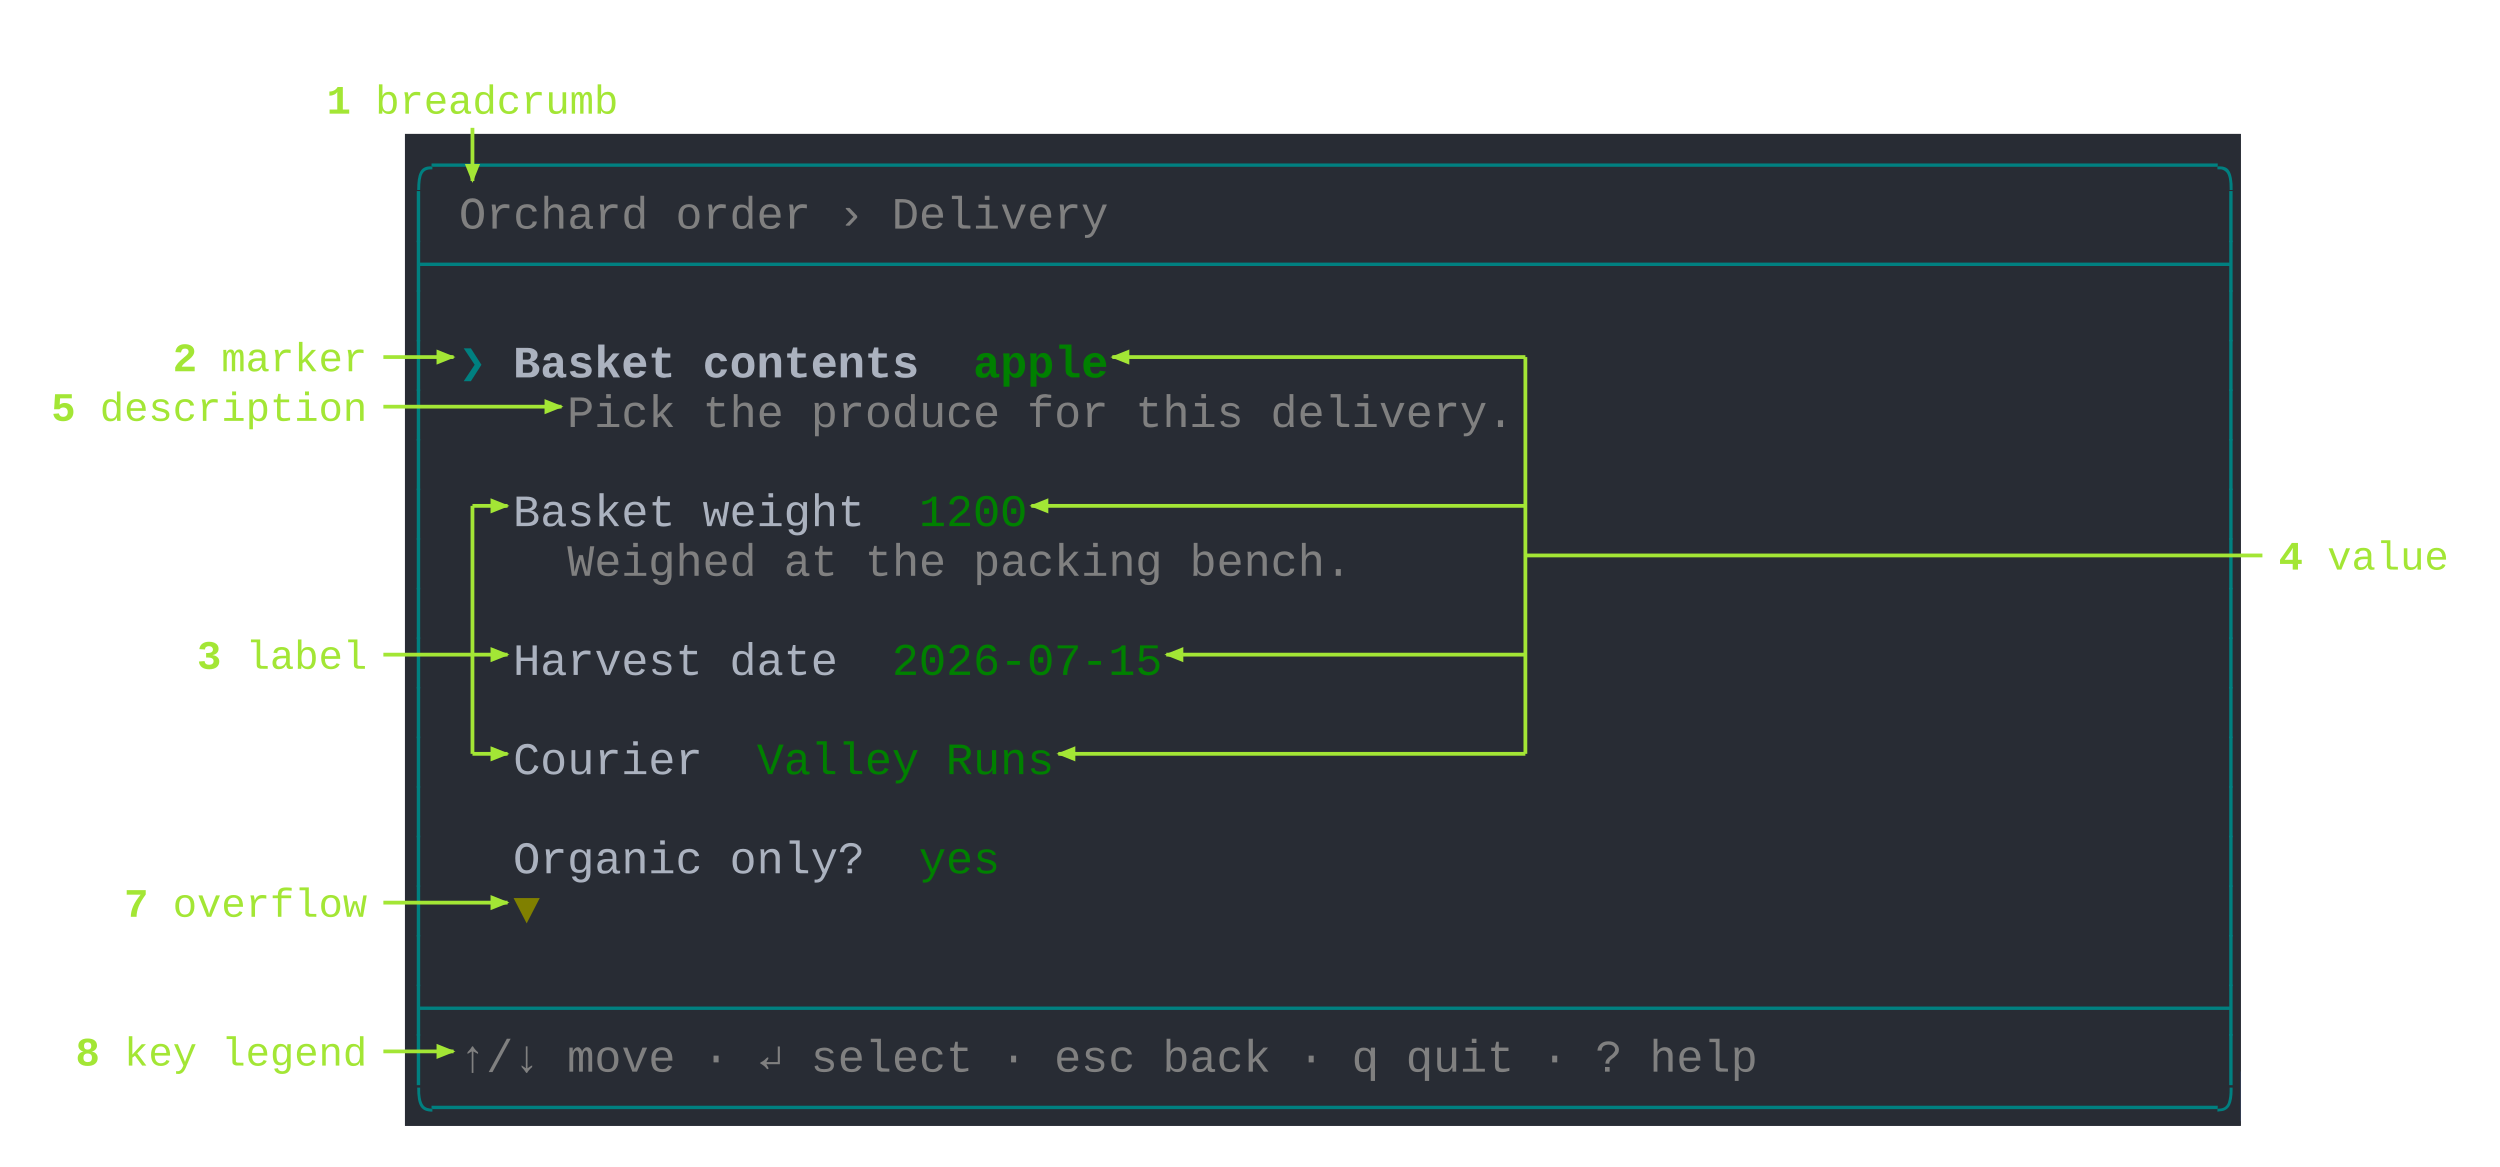
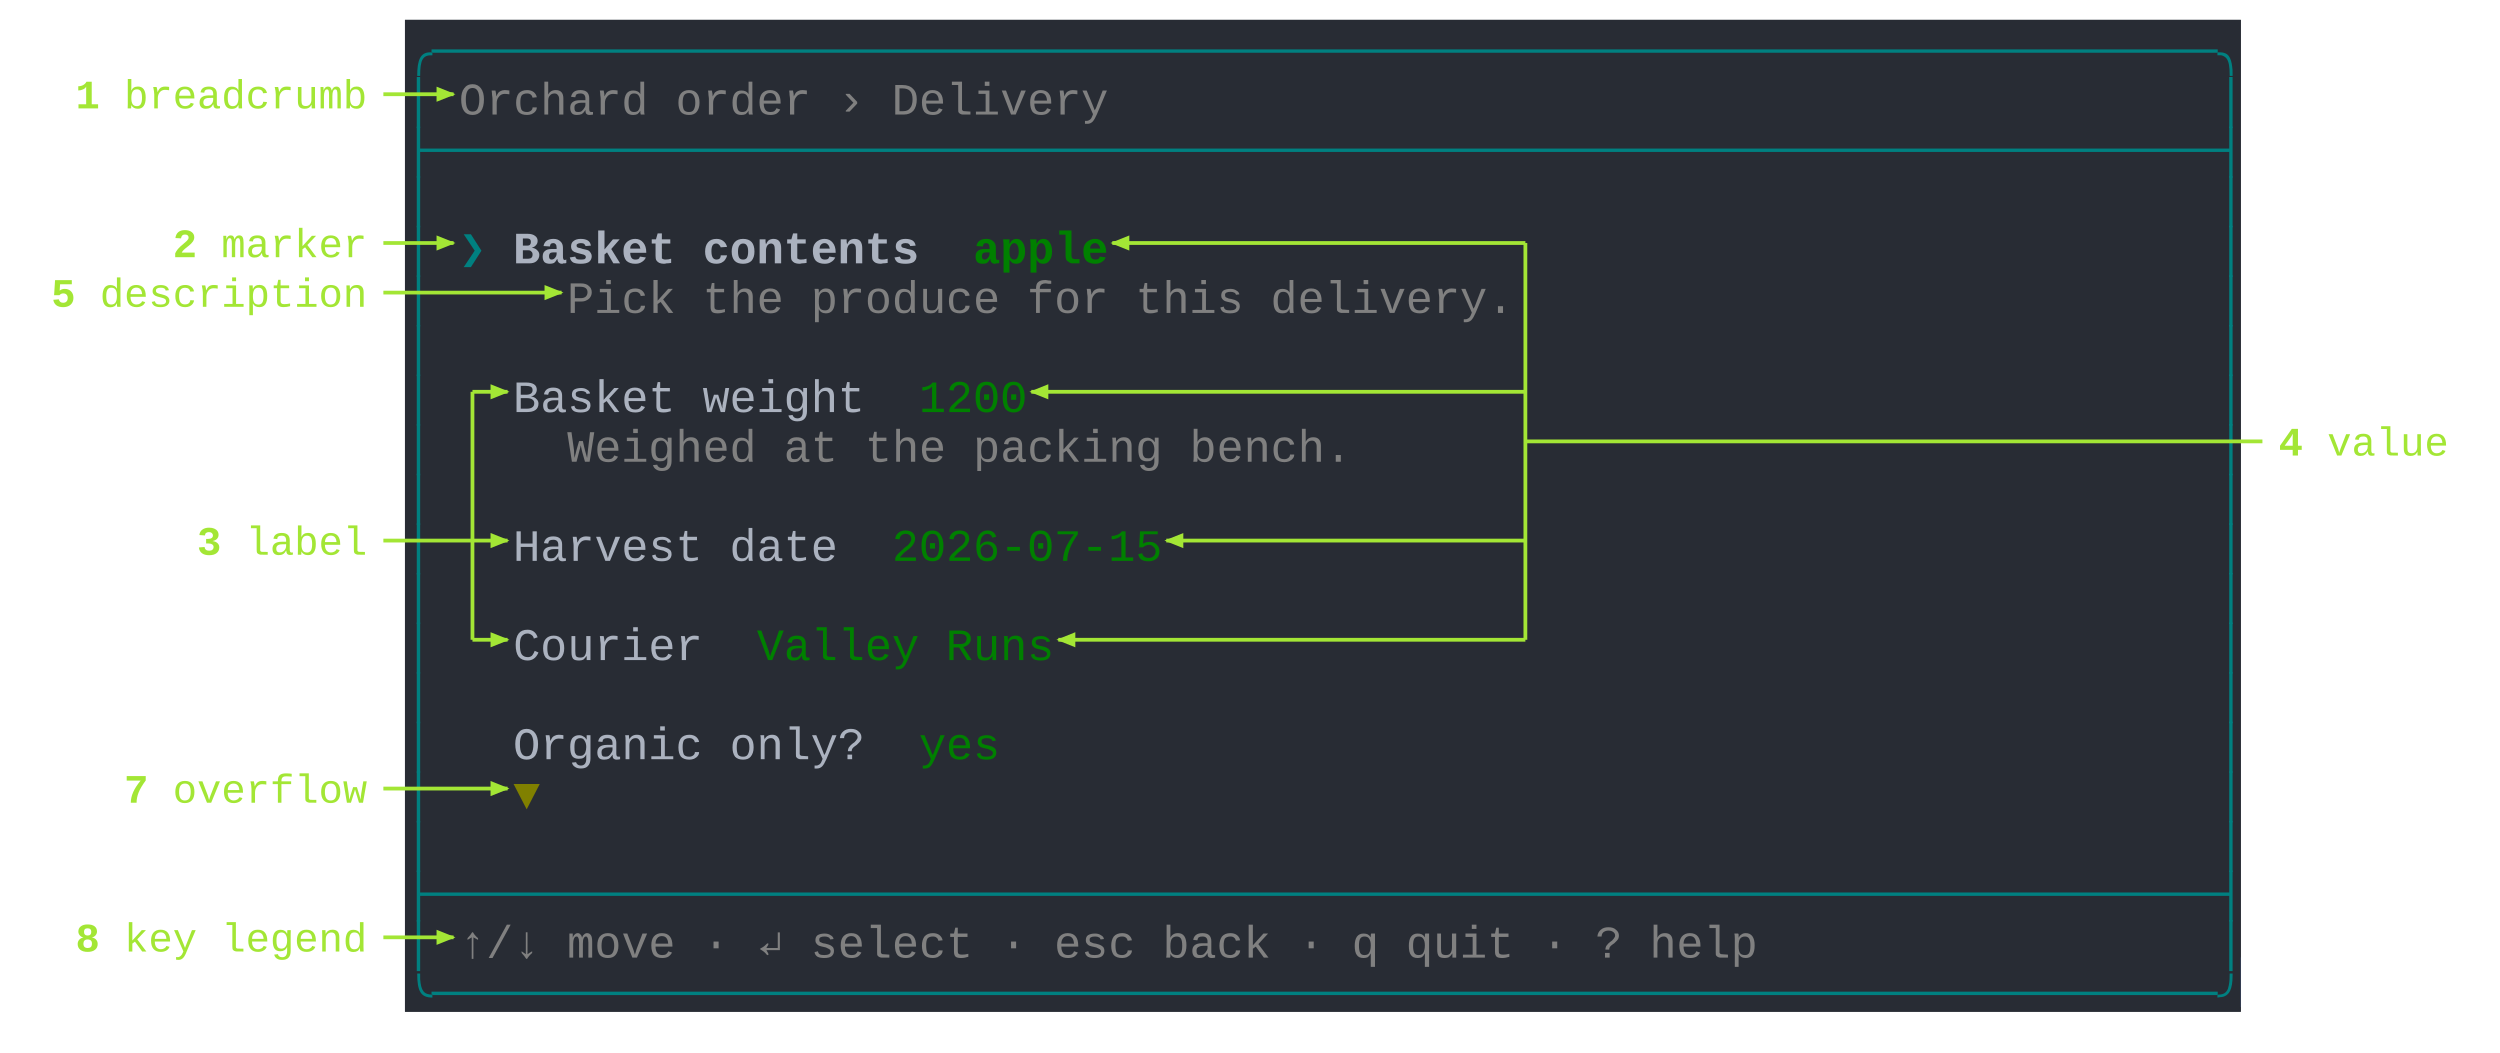
- <svg xmlns="http://www.w3.org/2000/svg" xmlns:xlink="http://www.w3.org/1999/xlink" width="926.00" height="432.00">
+ <svg xmlns="http://www.w3.org/2000/svg" xmlns:xlink="http://www.w3.org/1999/xlink" width="926.00" height="389.75">
  <defs>
    <marker id="anatomy-arrow" viewBox="0 0 10 10" refX="9" refY="5" markerWidth="5" markerHeight="5" orient="auto-start-reverse">
      <path d="M 0 1 L 10 5 L 0 9 z" fill="rgb(163,230,53)" />
    </marker>
  </defs>
-   <g transform="translate(150.00,49.60)">
+   <g transform="translate(150.00,7.35)">
    <svg width="680" height="367.4">
      <rect width="680" height="367.4" rx="0" ry="0" class="a" />
      <svg height="367.4" viewBox="0 0 68 36.74" width="680">
        <style>.a{fill:rgb(40,44,52)}.b{font-family:Consolas,"Courier New",Courier,"Liberation Mono",monospace}.c{fill:rgb(0,128,128);white-space:pre}.d{fill:transparent}.e{fill:rgb(82,139,255)}.f{fill:rgb(128,128,128);white-space:pre}.g{fill:rgb(0,128,128);font-weight:bold;white-space:pre}.h{fill:rgb(171,178,191);font-weight:bold;white-space:pre}.i{fill:rgb(0,128,0);font-weight:bold;white-space:pre}.j{fill:rgb(171,178,191);white-space:pre}.k{fill:rgb(0,128,0);white-space:pre}.l{fill:rgb(128,128,0);font-weight:bold;white-space:pre}</style>
        <g font-family="Consolas, &quot;Courier New&quot;, Courier, &quot;Liberation Mono&quot;, monospace" font-size="1.67" class="b">
          <defs>
            <symbol id="1">
              <text x="0" y="1.67" class="c" textLength="68.136" lengthAdjust="spacingAndGlyphs">├──────────────────────────────────────────────────────────────────┤</text>
            </symbol>
            <symbol id="2">
              <text x="0" y="1.67" class="c" textLength="1.002" lengthAdjust="spacingAndGlyphs">│</text>
              <text x="67.134" y="1.67" class="c" textLength="1.002" lengthAdjust="spacingAndGlyphs">│</text>
            </symbol>
            <symbol id="a">
              <rect height="20" width="68" x="0" y="0" class="d" />
            </symbol>
            <symbol id="b">
              <rect height="1.837" width="1.102" class="e" />
            </symbol>
          </defs>
          <rect height="36.74" width="68" class="a" />
          <svg x="0" y="0" width="68">
            <svg x="0">
              <use xlink:href="#a" />
              <use xlink:href="#b" x="67.996" y="34.728" />
              <text x="0" y="1.67" class="c" textLength="68.136" lengthAdjust="spacingAndGlyphs">╭──────────────────────────────────────────────────────────────────╮</text>
              <text x="0" y="3.507" class="c" textLength="1.002" lengthAdjust="spacingAndGlyphs">│</text>
              <text x="2.004" y="3.507" class="f" textLength="7.014" lengthAdjust="spacingAndGlyphs">Orchard</text>
              <text x="10.02" y="3.507" class="f" textLength="5.01" lengthAdjust="spacingAndGlyphs">order</text>
              <text x="16.032" y="3.507" class="f" textLength="1.002" lengthAdjust="spacingAndGlyphs">›</text>
              <text x="18.036" y="3.507" class="f" textLength="8.016" lengthAdjust="spacingAndGlyphs">Delivery</text>
              <text x="67.134" y="3.507" class="c" textLength="1.002" lengthAdjust="spacingAndGlyphs">│</text>
              <use xlink:href="#1" y="3.674" />
              <use xlink:href="#2" y="5.511" />
              <text x="0" y="9.018" class="c" textLength="1.002" lengthAdjust="spacingAndGlyphs">│</text>
              <text x="2.004" y="9.018" class="g" textLength="1.002" lengthAdjust="spacingAndGlyphs">❯</text>
              <text x="4.008" y="9.018" class="h" textLength="6.012" lengthAdjust="spacingAndGlyphs">Basket</text>
              <text x="11.022" y="9.018" class="h" textLength="8.016" lengthAdjust="spacingAndGlyphs">contents</text>
              <text x="21.042" y="9.018" class="i" textLength="5.01" lengthAdjust="spacingAndGlyphs">apple</text>
              <text x="67.134" y="9.018" class="c" textLength="1.002" lengthAdjust="spacingAndGlyphs">│</text>
              <text x="0" y="10.855" class="c" textLength="1.002" lengthAdjust="spacingAndGlyphs">│</text>
              <text x="6.012" y="10.855" class="f" textLength="4.008" lengthAdjust="spacingAndGlyphs">Pick</text>
              <text x="11.022" y="10.855" class="f" textLength="3.006" lengthAdjust="spacingAndGlyphs">the</text>
              <text x="15.03" y="10.855" class="f" textLength="7.014" lengthAdjust="spacingAndGlyphs">produce</text>
              <text x="23.046" y="10.855" class="f" textLength="3.006" lengthAdjust="spacingAndGlyphs">for</text>
              <text x="27.054" y="10.855" class="f" textLength="4.008" lengthAdjust="spacingAndGlyphs">this</text>
              <text x="32.064" y="10.855" class="f" textLength="9.018" lengthAdjust="spacingAndGlyphs">delivery.</text>
              <text x="67.134" y="10.855" class="c" textLength="1.002" lengthAdjust="spacingAndGlyphs">│</text>
              <use xlink:href="#2" y="11.022" />
              <text x="0" y="14.529" class="c" textLength="1.002" lengthAdjust="spacingAndGlyphs">│</text>
              <text x="4.008" y="14.529" class="j" textLength="6.012" lengthAdjust="spacingAndGlyphs">Basket</text>
              <text x="11.022" y="14.529" class="j" textLength="6.012" lengthAdjust="spacingAndGlyphs">weight</text>
              <text x="19.038" y="14.529" class="k" textLength="4.008" lengthAdjust="spacingAndGlyphs">1200</text>
              <text x="67.134" y="14.529" class="c" textLength="1.002" lengthAdjust="spacingAndGlyphs">│</text>
              <text x="0" y="16.366" class="c" textLength="1.002" lengthAdjust="spacingAndGlyphs">│</text>
              <text x="6.012" y="16.366" class="f" textLength="7.014" lengthAdjust="spacingAndGlyphs">Weighed</text>
              <text x="14.028" y="16.366" class="f" textLength="2.004" lengthAdjust="spacingAndGlyphs">at</text>
              <text x="17.034" y="16.366" class="f" textLength="3.006" lengthAdjust="spacingAndGlyphs">the</text>
              <text x="21.042" y="16.366" class="f" textLength="7.014" lengthAdjust="spacingAndGlyphs">packing</text>
              <text x="29.058" y="16.366" class="f" textLength="6.012" lengthAdjust="spacingAndGlyphs">bench.</text>
              <text x="67.134" y="16.366" class="c" textLength="1.002" lengthAdjust="spacingAndGlyphs">│</text>
              <use xlink:href="#2" y="16.533" />
              <text x="0" y="20.04" class="c" textLength="1.002" lengthAdjust="spacingAndGlyphs">│</text>
              <text x="4.008" y="20.04" class="j" textLength="7.014" lengthAdjust="spacingAndGlyphs">Harvest</text>
              <text x="12.024" y="20.04" class="j" textLength="4.008" lengthAdjust="spacingAndGlyphs">date</text>
              <text x="18.036" y="20.04" class="k" textLength="10.02" lengthAdjust="spacingAndGlyphs">2026-07-15</text>
              <text x="67.134" y="20.04" class="c" textLength="1.002" lengthAdjust="spacingAndGlyphs">│</text>
              <use xlink:href="#2" y="20.207" />
              <text x="0" y="23.714" class="c" textLength="1.002" lengthAdjust="spacingAndGlyphs">│</text>
              <text x="4.008" y="23.714" class="j" textLength="7.014" lengthAdjust="spacingAndGlyphs">Courier</text>
              <text x="13.026" y="23.714" class="k" textLength="6.012" lengthAdjust="spacingAndGlyphs">Valley</text>
              <text x="20.04" y="23.714" class="k" textLength="4.008" lengthAdjust="spacingAndGlyphs">Runs</text>
              <text x="67.134" y="23.714" class="c" textLength="1.002" lengthAdjust="spacingAndGlyphs">│</text>
              <use xlink:href="#2" y="23.881" />
              <text x="0" y="27.388" class="c" textLength="1.002" lengthAdjust="spacingAndGlyphs">│</text>
              <text x="4.008" y="27.388" class="j" textLength="7.014" lengthAdjust="spacingAndGlyphs">Organic</text>
              <text x="12.024" y="27.388" class="j" textLength="5.01" lengthAdjust="spacingAndGlyphs">only?</text>
              <text x="19.038" y="27.388" class="k" textLength="3.006" lengthAdjust="spacingAndGlyphs">yes</text>
              <text x="67.134" y="27.388" class="c" textLength="1.002" lengthAdjust="spacingAndGlyphs">│</text>
              <text x="0" y="29.225" class="c" textLength="1.002" lengthAdjust="spacingAndGlyphs">│</text>
              <text x="4.008" y="29.225" class="l" textLength="1.002" lengthAdjust="spacingAndGlyphs">▼</text>
              <text x="67.134" y="29.225" class="c" textLength="1.002" lengthAdjust="spacingAndGlyphs">│</text>
              <use xlink:href="#2" y="29.392" />
              <use xlink:href="#1" y="31.229" />
              <text x="0" y="34.736" class="c" textLength="1.002" lengthAdjust="spacingAndGlyphs">│</text>
              <text x="2.004" y="34.736" class="f" textLength="3.006" lengthAdjust="spacingAndGlyphs">↑/↓</text>
              <text x="6.012" y="34.736" class="f" textLength="4.008" lengthAdjust="spacingAndGlyphs">move</text>
              <text x="11.022" y="34.736" class="f" textLength="1.002" lengthAdjust="spacingAndGlyphs">·</text>
              <text x="13.026" y="34.736" class="f" textLength="1.002" lengthAdjust="spacingAndGlyphs">↵</text>
              <text x="15.03" y="34.736" class="f" textLength="6.012" lengthAdjust="spacingAndGlyphs">select</text>
              <text x="22.044" y="34.736" class="f" textLength="1.002" lengthAdjust="spacingAndGlyphs">·</text>
              <text x="24.048" y="34.736" class="f" textLength="3.006" lengthAdjust="spacingAndGlyphs">esc</text>
              <text x="28.056" y="34.736" class="f" textLength="4.008" lengthAdjust="spacingAndGlyphs">back</text>
              <text x="33.066" y="34.736" class="f" textLength="1.002" lengthAdjust="spacingAndGlyphs">·</text>
              <text x="35.07" y="34.736" class="f" textLength="1.002" lengthAdjust="spacingAndGlyphs">q</text>
              <text x="37.074" y="34.736" class="f" textLength="4.008" lengthAdjust="spacingAndGlyphs">quit</text>
              <text x="42.084" y="34.736" class="f" textLength="1.002" lengthAdjust="spacingAndGlyphs">·</text>
              <text x="44.088" y="34.736" class="f" textLength="1.002" lengthAdjust="spacingAndGlyphs">?</text>
              <text x="46.092" y="34.736" class="f" textLength="4.008" lengthAdjust="spacingAndGlyphs">help</text>
              <text x="67.134" y="34.736" class="c" textLength="1.002" lengthAdjust="spacingAndGlyphs">│</text>
              <text x="0" y="36.573" class="c" textLength="68.136" lengthAdjust="spacingAndGlyphs">╰──────────────────────────────────────────────────────────────────╯</text>
            </svg>
          </svg>
        </g>
      </svg>
    </svg>
  </g>
  <g>
-     <path d="M 175.00 47.35 L 175.00 67.05" fill="none" stroke="rgb(163,230,53)" stroke-width="1.4" marker-end="url(#anatomy-arrow)" />
-     <text x="175.00" y="42.10" text-anchor="middle" fill="rgb(163,230,53)" font-family="Consolas, &quot;Courier New&quot;, Courier, monospace" font-size="15.0">
+     <path d="M 142.00 34.90 L 144.00 34.90 L 168.00 34.90" fill="none" stroke="rgb(163,230,53)" stroke-width="1.4" stroke-linejoin="round" marker-end="url(#anatomy-arrow)" />
+     <text x="136.00" y="40.15" text-anchor="end" fill="rgb(163,230,53)" font-family="Consolas, &quot;Courier New&quot;, Courier, monospace" font-size="15.0">
      <tspan font-weight="bold">1</tspan>  breadcrumb</text>
-     <path d="M 142.00 132.26 L 144.00 132.26 L 168.00 132.26" fill="none" stroke="rgb(163,230,53)" stroke-width="1.4" stroke-linejoin="round" marker-end="url(#anatomy-arrow)" />
-     <text x="136.00" y="137.51" text-anchor="end" fill="rgb(163,230,53)" font-family="Consolas, &quot;Courier New&quot;, Courier, monospace" font-size="15.0">
+     <path d="M 142.00 90.01 L 144.00 90.01 L 168.00 90.01" fill="none" stroke="rgb(163,230,53)" stroke-width="1.4" stroke-linejoin="round" marker-end="url(#anatomy-arrow)" />
+     <text x="136.00" y="95.26" text-anchor="end" fill="rgb(163,230,53)" font-family="Consolas, &quot;Courier New&quot;, Courier, monospace" font-size="15.0">
      <tspan font-weight="bold">2</tspan>  marker</text>
-     <path d="M 565.00 132.26 L 565.00 279.22" fill="none" stroke="rgb(163,230,53)" stroke-width="1.4" />
-     <path d="M 838.00 205.74 L 565.00 205.74" fill="none" stroke="rgb(163,230,53)" stroke-width="1.4" />
-     <path d="M 565.00 132.26 L 412.00 132.26" fill="none" stroke="rgb(163,230,53)" stroke-width="1.4" marker-end="url(#anatomy-arrow)" />
-     <path d="M 565.00 187.37 L 382.00 187.37" fill="none" stroke="rgb(163,230,53)" stroke-width="1.4" marker-end="url(#anatomy-arrow)" />
-     <path d="M 565.00 242.48 L 432.00 242.48" fill="none" stroke="rgb(163,230,53)" stroke-width="1.4" marker-end="url(#anatomy-arrow)" />
-     <path d="M 565.00 279.22 L 392.00 279.22" fill="none" stroke="rgb(163,230,53)" stroke-width="1.4" marker-end="url(#anatomy-arrow)" />
-     <text x="844.00" y="210.99" text-anchor="start" fill="rgb(163,230,53)" font-family="Consolas, &quot;Courier New&quot;, Courier, monospace" font-size="15.0">
+     <path d="M 565.00 90.01 L 565.00 236.97" fill="none" stroke="rgb(163,230,53)" stroke-width="1.4" />
+     <path d="M 838.00 163.49 L 565.00 163.49" fill="none" stroke="rgb(163,230,53)" stroke-width="1.4" />
+     <path d="M 565.00 90.01 L 412.00 90.01" fill="none" stroke="rgb(163,230,53)" stroke-width="1.4" marker-end="url(#anatomy-arrow)" />
+     <path d="M 565.00 145.12 L 382.00 145.12" fill="none" stroke="rgb(163,230,53)" stroke-width="1.4" marker-end="url(#anatomy-arrow)" />
+     <path d="M 565.00 200.23 L 432.00 200.23" fill="none" stroke="rgb(163,230,53)" stroke-width="1.4" marker-end="url(#anatomy-arrow)" />
+     <path d="M 565.00 236.97 L 392.00 236.97" fill="none" stroke="rgb(163,230,53)" stroke-width="1.4" marker-end="url(#anatomy-arrow)" />
+     <text x="844.00" y="168.74" text-anchor="start" fill="rgb(163,230,53)" font-family="Consolas, &quot;Courier New&quot;, Courier, monospace" font-size="15.0">
      <tspan font-weight="bold">4</tspan>  value</text>
-     <path d="M 142.00 150.63 L 144.00 150.63 L 208.00 150.63" fill="none" stroke="rgb(163,230,53)" stroke-width="1.4" stroke-linejoin="round" marker-end="url(#anatomy-arrow)" />
-     <text x="136.00" y="155.88" text-anchor="end" fill="rgb(163,230,53)" font-family="Consolas, &quot;Courier New&quot;, Courier, monospace" font-size="15.0">
+     <path d="M 142.00 108.38 L 144.00 108.38 L 208.00 108.38" fill="none" stroke="rgb(163,230,53)" stroke-width="1.4" stroke-linejoin="round" marker-end="url(#anatomy-arrow)" />
+     <text x="136.00" y="113.63" text-anchor="end" fill="rgb(163,230,53)" font-family="Consolas, &quot;Courier New&quot;, Courier, monospace" font-size="15.0">
      <tspan font-weight="bold">5</tspan>  description</text>
-     <path d="M 175.00 187.37 L 175.00 279.22" fill="none" stroke="rgb(163,230,53)" stroke-width="1.4" />
-     <path d="M 142.00 242.48 L 175.00 242.48" fill="none" stroke="rgb(163,230,53)" stroke-width="1.4" />
-     <path d="M 175.00 187.37 L 188.00 187.37" fill="none" stroke="rgb(163,230,53)" stroke-width="1.4" marker-end="url(#anatomy-arrow)" />
-     <path d="M 175.00 242.48 L 188.00 242.48" fill="none" stroke="rgb(163,230,53)" stroke-width="1.4" marker-end="url(#anatomy-arrow)" />
-     <path d="M 175.00 279.22 L 188.00 279.22" fill="none" stroke="rgb(163,230,53)" stroke-width="1.4" marker-end="url(#anatomy-arrow)" />
-     <text x="136.00" y="247.73" text-anchor="end" fill="rgb(163,230,53)" font-family="Consolas, &quot;Courier New&quot;, Courier, monospace" font-size="15.0">
+     <path d="M 175.00 145.12 L 175.00 236.97" fill="none" stroke="rgb(163,230,53)" stroke-width="1.4" />
+     <path d="M 142.00 200.23 L 175.00 200.23" fill="none" stroke="rgb(163,230,53)" stroke-width="1.4" />
+     <path d="M 175.00 145.12 L 188.00 145.12" fill="none" stroke="rgb(163,230,53)" stroke-width="1.4" marker-end="url(#anatomy-arrow)" />
+     <path d="M 175.00 200.23 L 188.00 200.23" fill="none" stroke="rgb(163,230,53)" stroke-width="1.4" marker-end="url(#anatomy-arrow)" />
+     <path d="M 175.00 236.97 L 188.00 236.97" fill="none" stroke="rgb(163,230,53)" stroke-width="1.4" marker-end="url(#anatomy-arrow)" />
+     <text x="136.00" y="205.48" text-anchor="end" fill="rgb(163,230,53)" font-family="Consolas, &quot;Courier New&quot;, Courier, monospace" font-size="15.0">
      <tspan font-weight="bold">3</tspan>  label</text>
-     <path d="M 142.00 334.33 L 144.00 334.33 L 188.00 334.33" fill="none" stroke="rgb(163,230,53)" stroke-width="1.4" stroke-linejoin="round" marker-end="url(#anatomy-arrow)" />
-     <text x="136.00" y="339.58" text-anchor="end" fill="rgb(163,230,53)" font-family="Consolas, &quot;Courier New&quot;, Courier, monospace" font-size="15.0">
+     <path d="M 142.00 292.08 L 144.00 292.08 L 188.00 292.08" fill="none" stroke="rgb(163,230,53)" stroke-width="1.4" stroke-linejoin="round" marker-end="url(#anatomy-arrow)" />
+     <text x="136.00" y="297.33" text-anchor="end" fill="rgb(163,230,53)" font-family="Consolas, &quot;Courier New&quot;, Courier, monospace" font-size="15.0">
      <tspan font-weight="bold">7</tspan>  overflow</text>
-     <path d="M 142.00 389.44 L 144.00 389.44 L 168.00 389.44" fill="none" stroke="rgb(163,230,53)" stroke-width="1.4" stroke-linejoin="round" marker-end="url(#anatomy-arrow)" />
-     <text x="136.00" y="394.69" text-anchor="end" fill="rgb(163,230,53)" font-family="Consolas, &quot;Courier New&quot;, Courier, monospace" font-size="15.0">
+     <path d="M 142.00 347.19 L 144.00 347.19 L 168.00 347.19" fill="none" stroke="rgb(163,230,53)" stroke-width="1.4" stroke-linejoin="round" marker-end="url(#anatomy-arrow)" />
+     <text x="136.00" y="352.44" text-anchor="end" fill="rgb(163,230,53)" font-family="Consolas, &quot;Courier New&quot;, Courier, monospace" font-size="15.0">
      <tspan font-weight="bold">8</tspan>  key legend</text>
  </g>
</svg>
